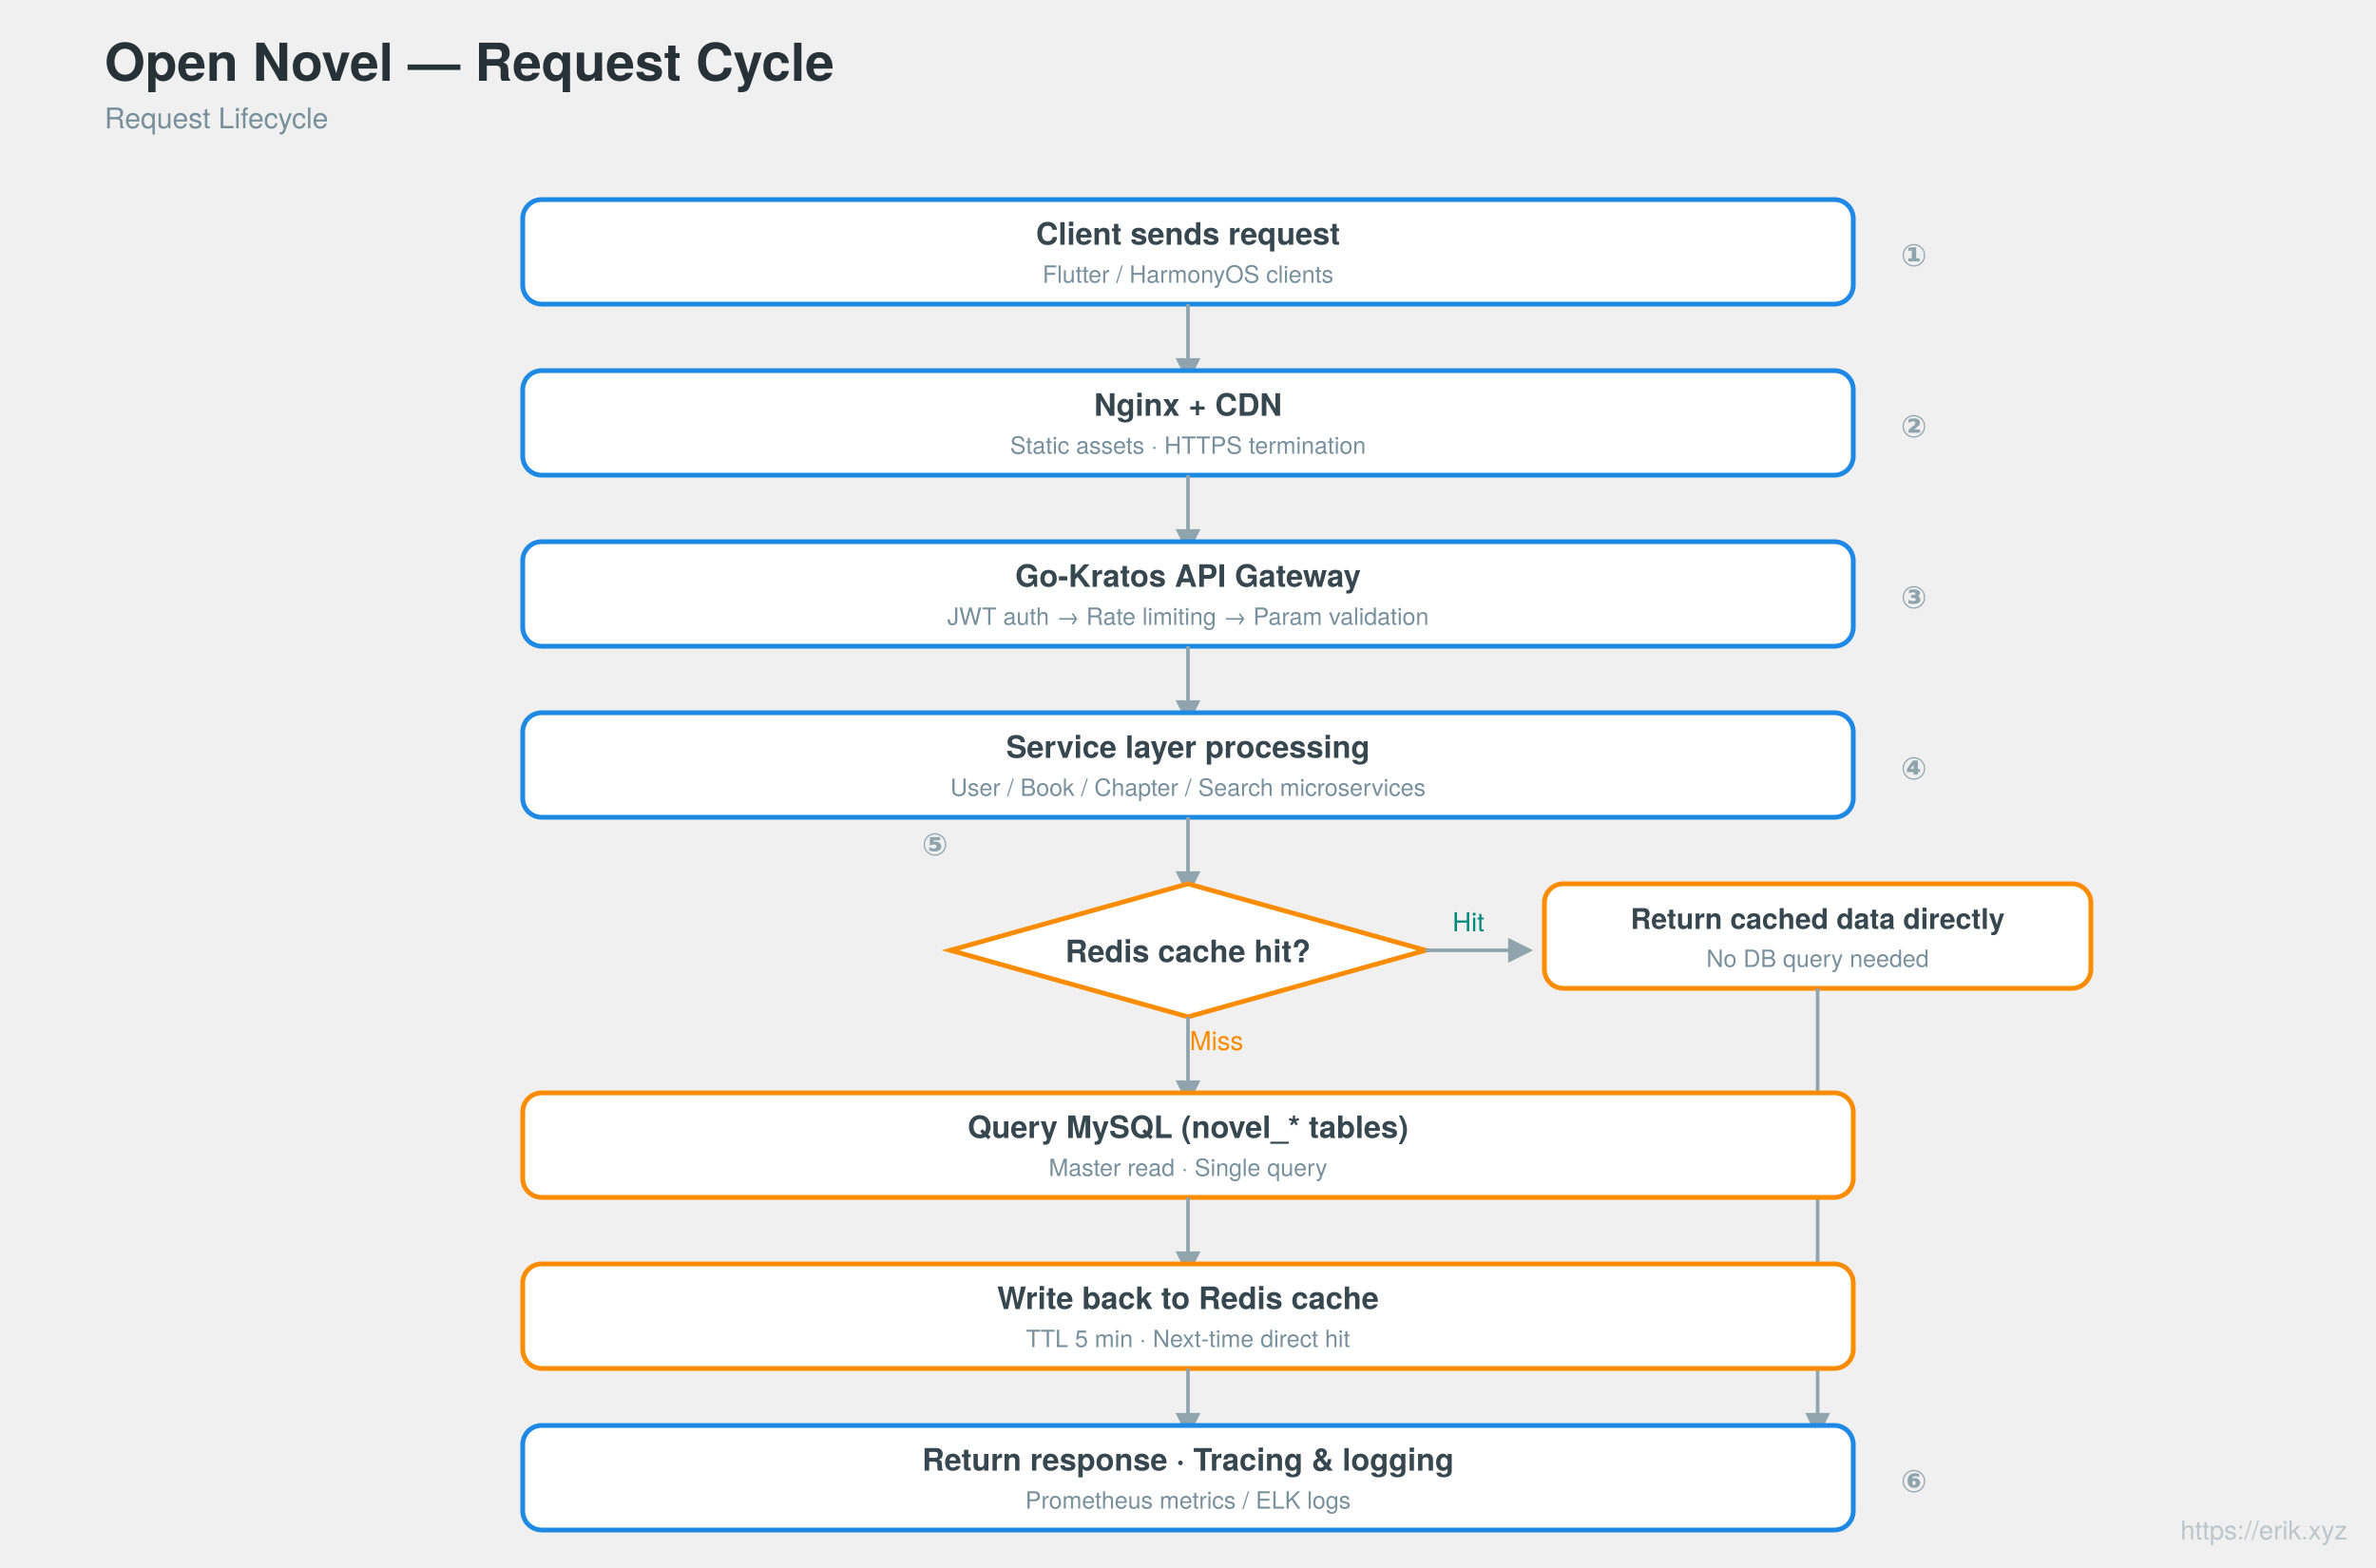
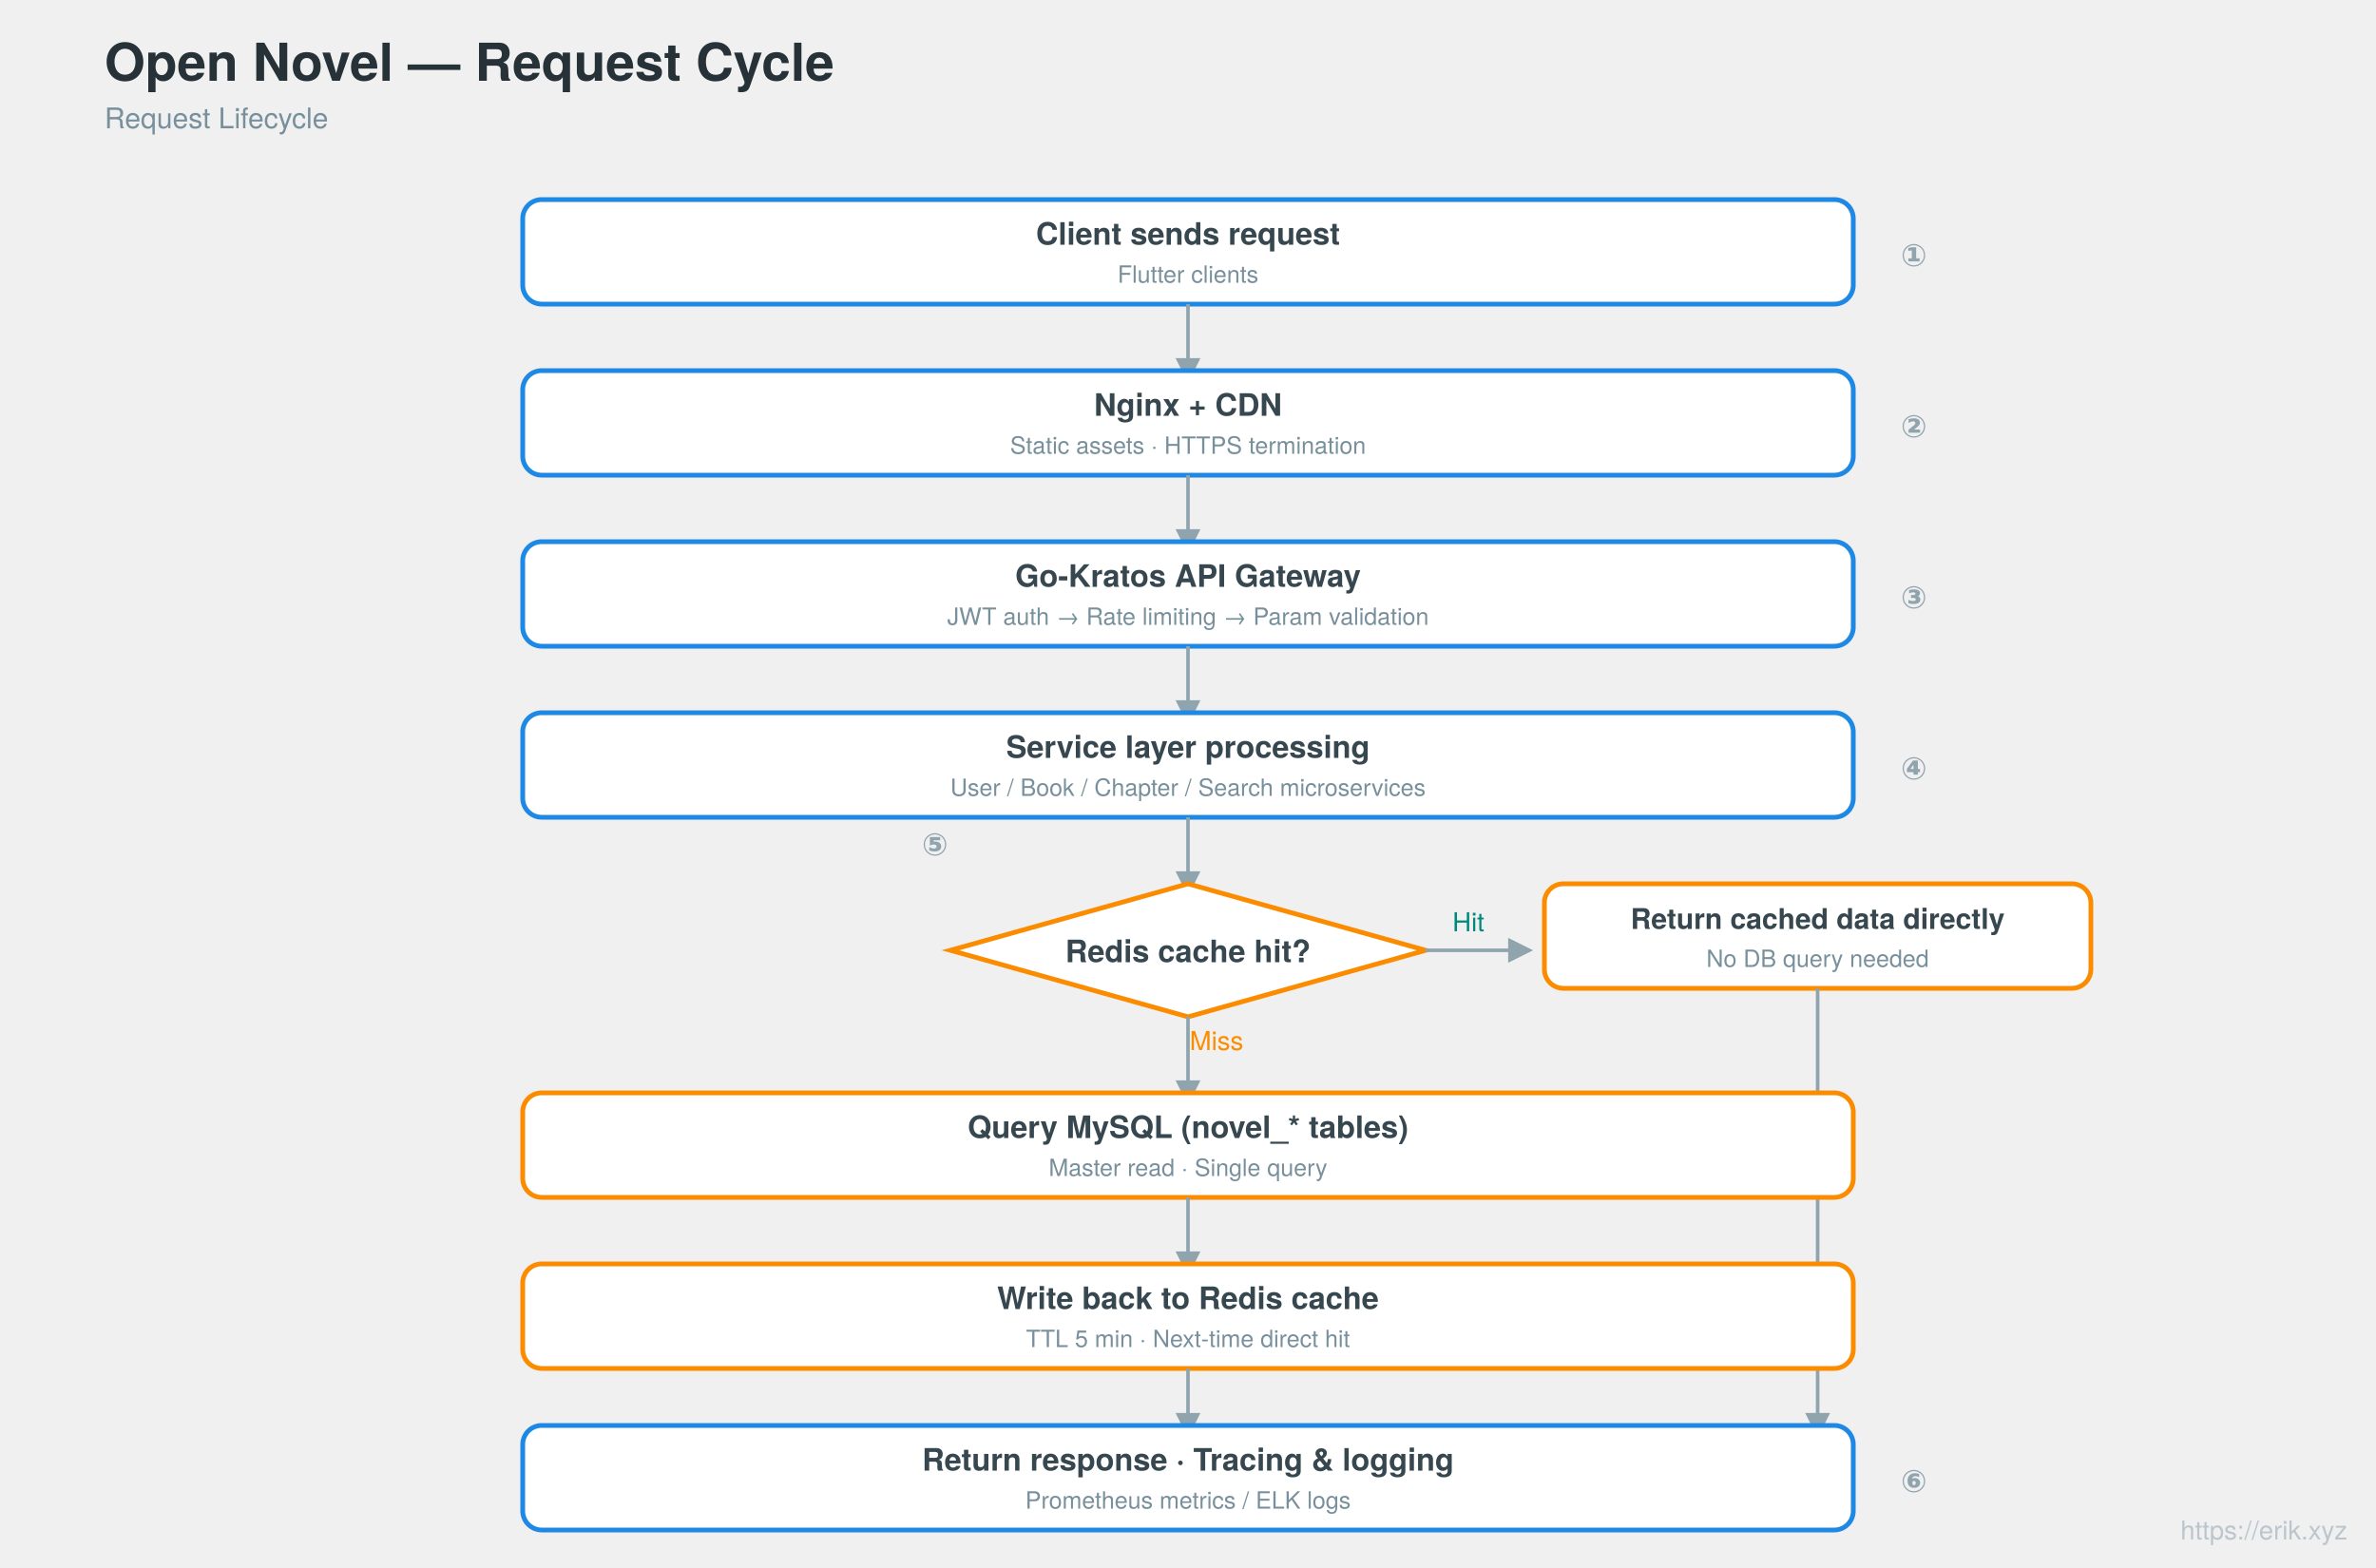
<svg xmlns="http://www.w3.org/2000/svg" width="1000" height="660" viewBox="0 0 1000 660" font-family="'PingFang SC','Microsoft YaHei','Helvetica Neue',sans-serif">
  <defs>
    <marker id="arrow" viewBox="0 0 10 10" refX="5" refY="5" markerWidth="7" markerHeight="7" orient="auto-start-reverse">
      <path d="M 0 0 L 10 5 L 0 10 z" fill="#90a4ae" />
    </marker>
  </defs>
  <text x="44" y="34" font-size="22" font-weight="700" fill="#263238">Open Novel — Request Cycle</text>
  <text x="44" y="54" font-size="12" fill="#78909c">Request Lifecycle</text>
  <g>
    <rect x="220" y="84" width="560" height="44" rx="8" fill="#ffffff" stroke="#1e88e5" stroke-width="2" />
    <text x="500" y="103" font-size="13" font-weight="600" fill="#37474f" text-anchor="middle">Client sends request</text>
-     <text x="500" y="119" font-size="10" fill="#78909c" text-anchor="middle">Flutter / HarmonyOS clients</text>
+     <text x="500" y="119" font-size="10" fill="#78909c" text-anchor="middle">Flutter clients</text>
  </g>
  <text x="800" y="112" font-size="13" font-weight="600" fill="#90a4ae">①</text>
  <line x1="500" y1="128" x2="500" y2="156" stroke="#90a4ae" stroke-width="1.5" marker-end="url(#arrow)" />
  <g>
    <rect x="220" y="156" width="560" height="44" rx="8" fill="#ffffff" stroke="#1e88e5" stroke-width="2" />
    <text x="500" y="175" font-size="13" font-weight="600" fill="#37474f" text-anchor="middle">Nginx + CDN</text>
    <text x="500" y="191" font-size="10" fill="#78909c" text-anchor="middle">Static assets · HTTPS termination</text>
  </g>
  <text x="800" y="184" font-size="13" font-weight="600" fill="#90a4ae">②</text>
  <line x1="500" y1="200" x2="500" y2="228" stroke="#90a4ae" stroke-width="1.5" marker-end="url(#arrow)" />
  <g>
    <rect x="220" y="228" width="560" height="44" rx="8" fill="#ffffff" stroke="#1e88e5" stroke-width="2" />
    <text x="500" y="247" font-size="13" font-weight="600" fill="#37474f" text-anchor="middle">Go-Kratos API Gateway</text>
    <text x="500" y="263" font-size="10" fill="#78909c" text-anchor="middle">JWT auth → Rate limiting → Param validation</text>
  </g>
  <text x="800" y="256" font-size="13" font-weight="600" fill="#90a4ae">③</text>
  <line x1="500" y1="272" x2="500" y2="300" stroke="#90a4ae" stroke-width="1.5" marker-end="url(#arrow)" />
  <g>
    <rect x="220" y="300" width="560" height="44" rx="8" fill="#ffffff" stroke="#1e88e5" stroke-width="2" />
    <text x="500" y="319" font-size="13" font-weight="600" fill="#37474f" text-anchor="middle">Service layer processing</text>
    <text x="500" y="335" font-size="10" fill="#78909c" text-anchor="middle">User / Book / Chapter / Search microservices</text>
  </g>
  <text x="800" y="328" font-size="13" font-weight="600" fill="#90a4ae">④</text>
  <line x1="500" y1="344" x2="500" y2="372" stroke="#90a4ae" stroke-width="1.5" marker-end="url(#arrow)" />
  <text x="388" y="360" font-size="13" font-weight="600" fill="#90a4ae">⑤</text>
  <polygon points="500,372 600,400 500,428 400,400" fill="#ffffff" stroke="#fb8c00" stroke-width="2" />
  <text x="500" y="405" font-size="13" font-weight="600" fill="#37474f" text-anchor="middle">Redis cache hit?</text>
  <line x1="600" y1="400" x2="640" y2="400" stroke="#90a4ae" stroke-width="1.5" marker-end="url(#arrow)" />
  <text x="618" y="392" font-size="11" fill="#00897b" text-anchor="middle">Hit</text>
  <g>
    <rect x="650" y="372" width="230" height="44" rx="8" fill="#ffffff" stroke="#fb8c00" stroke-width="2" />
    <text x="765" y="391" font-size="12" font-weight="600" fill="#37474f" text-anchor="middle">Return cached data directly</text>
    <text x="765" y="407" font-size="10" fill="#78909c" text-anchor="middle">No DB query needed</text>
  </g>
  <line x1="765" y1="416" x2="765" y2="600" stroke="#90a4ae" stroke-width="1.5" marker-end="url(#arrow)" />
  <text x="512" y="442" font-size="11" fill="#fb8c00" text-anchor="middle">Miss</text>
  <line x1="500" y1="428" x2="500" y2="460" stroke="#90a4ae" stroke-width="1.5" marker-end="url(#arrow)" />
  <g>
    <rect x="220" y="460" width="560" height="44" rx="8" fill="#ffffff" stroke="#fb8c00" stroke-width="2" />
    <text x="500" y="479" font-size="13" font-weight="600" fill="#37474f" text-anchor="middle">Query MySQL (novel_* tables)</text>
    <text x="500" y="495" font-size="10" fill="#78909c" text-anchor="middle">Master read · Single query</text>
  </g>
  <line x1="500" y1="504" x2="500" y2="532" stroke="#90a4ae" stroke-width="1.5" marker-end="url(#arrow)" />
  <g>
    <rect x="220" y="532" width="560" height="44" rx="8" fill="#ffffff" stroke="#fb8c00" stroke-width="2" />
    <text x="500" y="551" font-size="13" font-weight="600" fill="#37474f" text-anchor="middle">Write back to Redis cache</text>
    <text x="500" y="567" font-size="10" fill="#78909c" text-anchor="middle">TTL 5 min · Next-time direct hit</text>
  </g>
  <line x1="500" y1="576" x2="500" y2="600" stroke="#90a4ae" stroke-width="1.5" marker-end="url(#arrow)" />
  <g>
    <rect x="220" y="600" width="560" height="44" rx="8" fill="#ffffff" stroke="#1e88e5" stroke-width="2" />
    <text x="500" y="619" font-size="13" font-weight="600" fill="#37474f" text-anchor="middle">Return response · Tracing &amp; logging</text>
    <text x="500" y="635" font-size="10" fill="#78909c" text-anchor="middle">Prometheus metrics / ELK logs</text>
  </g>
  <text x="800" y="628" font-size="13" font-weight="600" fill="#90a4ae">⑥</text>
  <text x="988" y="648" font-size="11" fill="#90a4ae" opacity="0.55" text-anchor="end">https://erik.xyz</text>
</svg>
